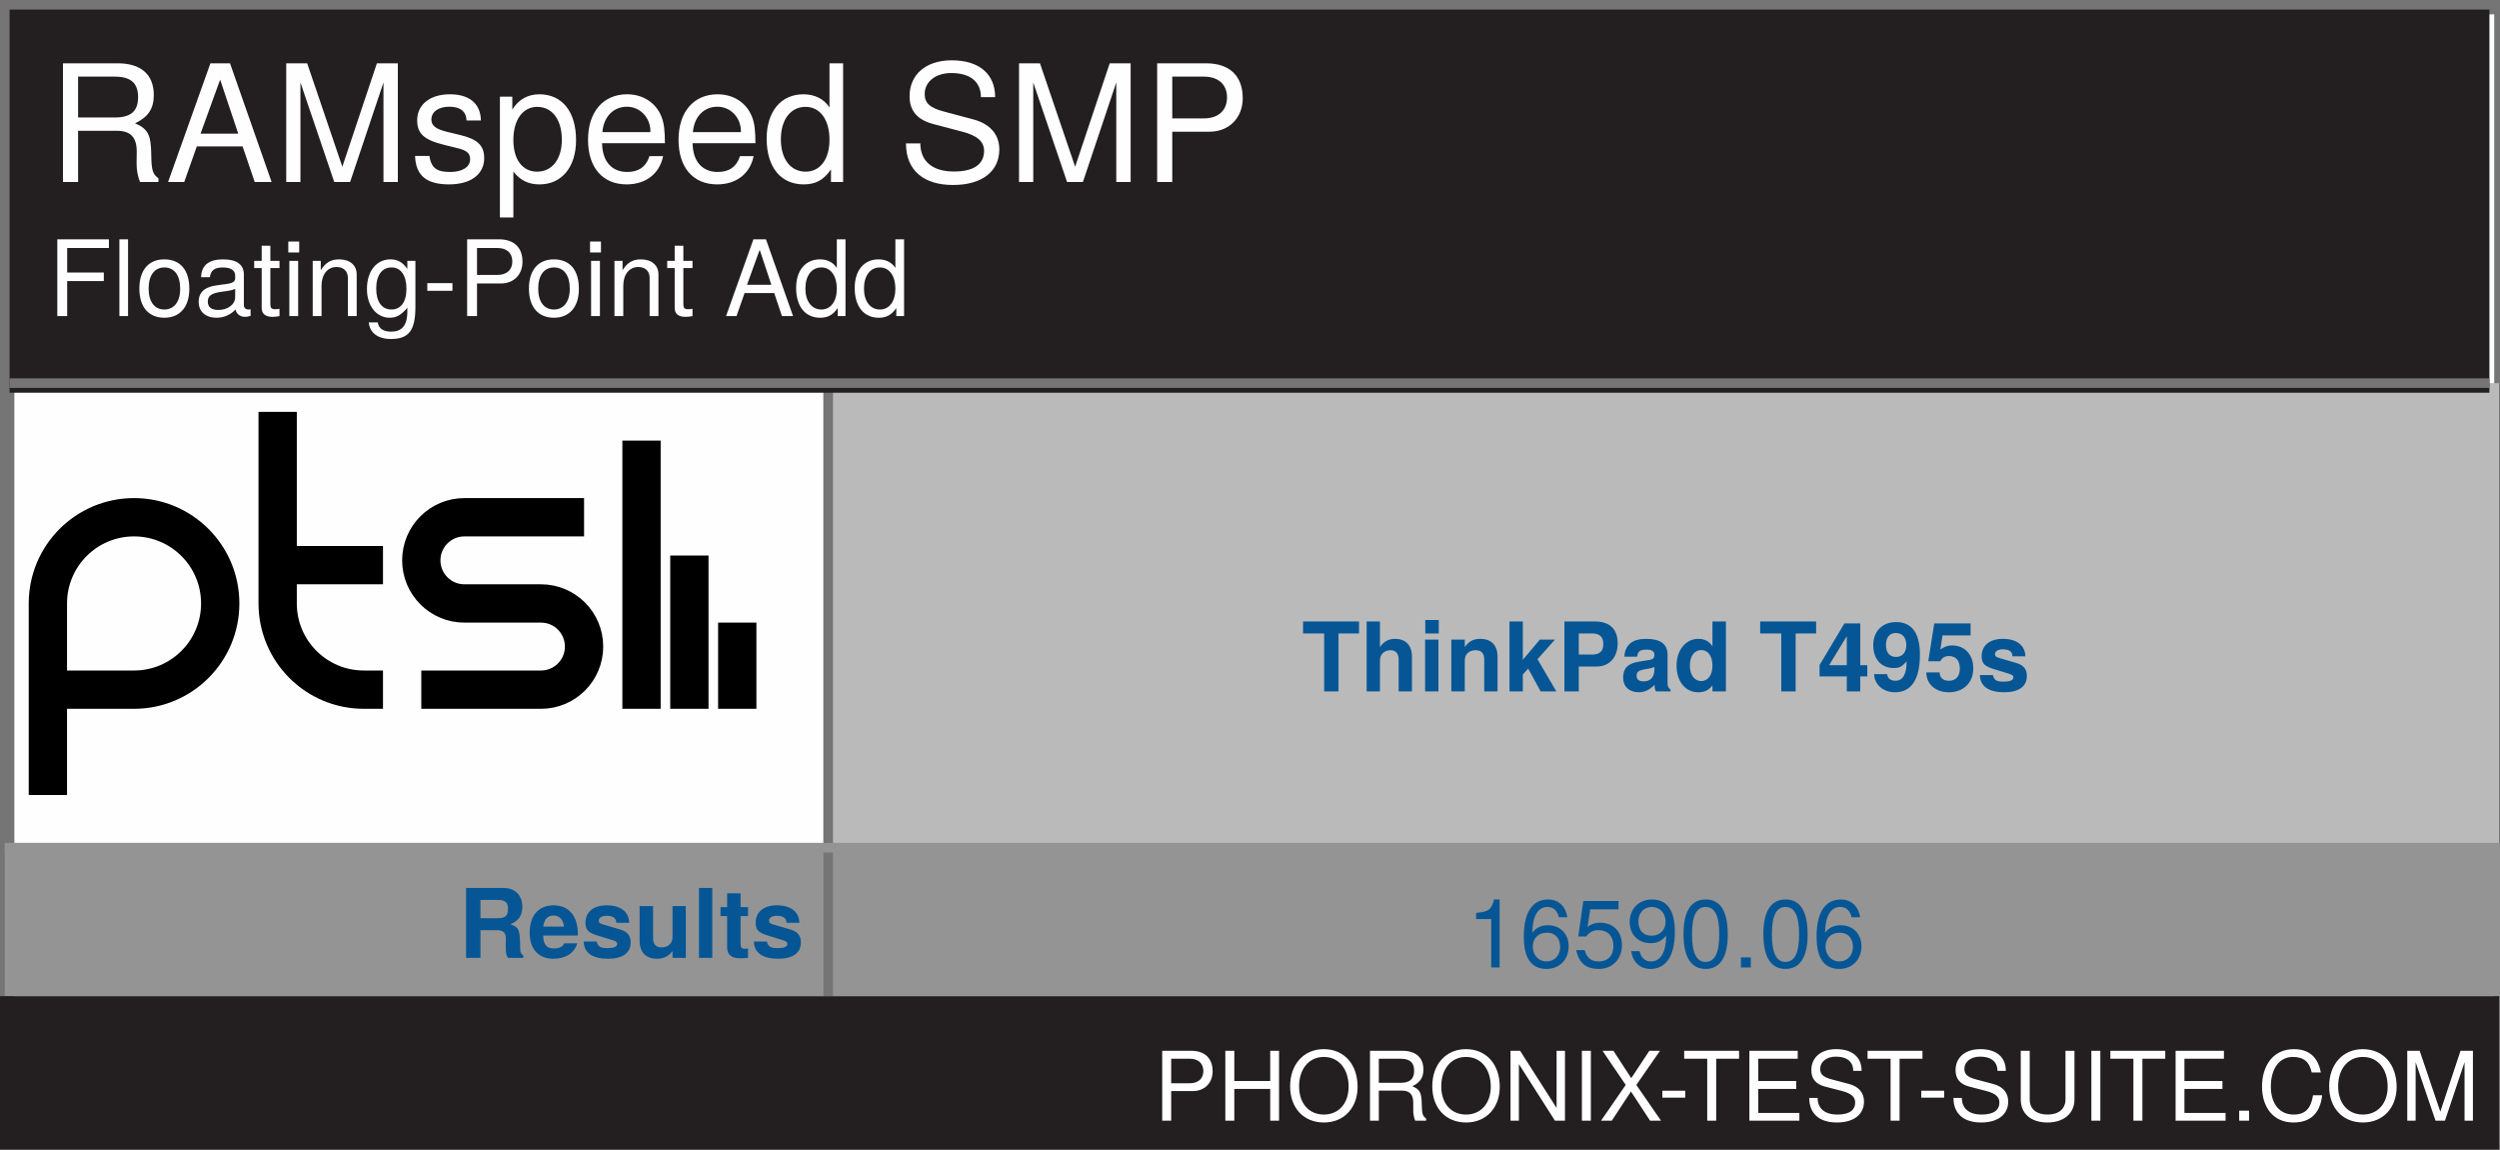
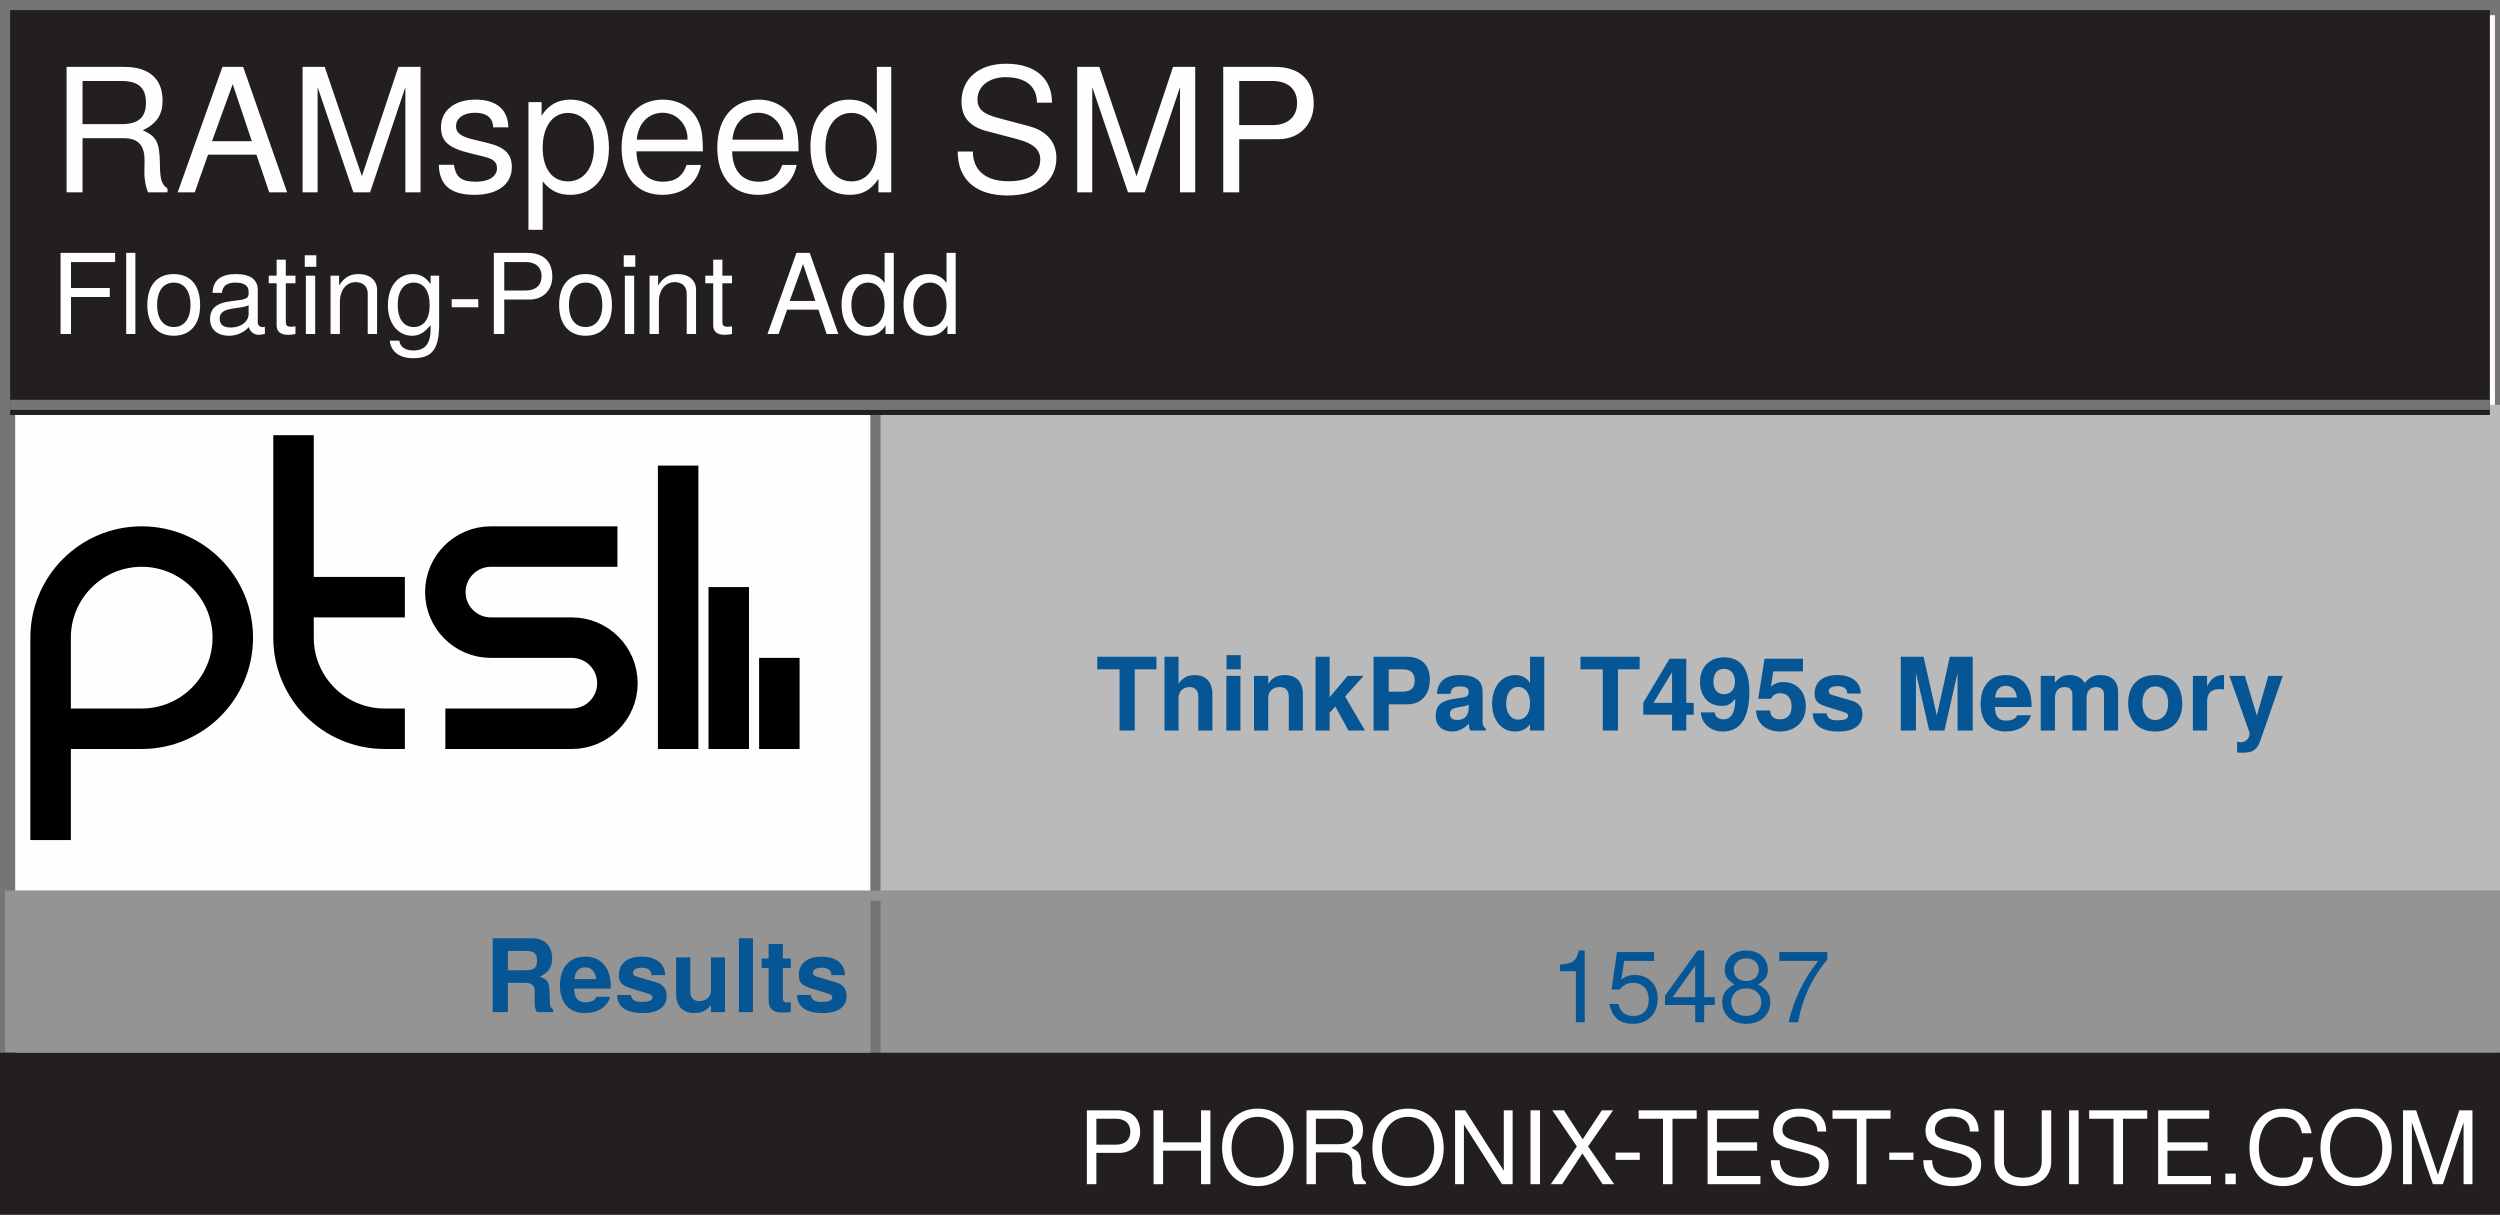
- <svg xmlns="http://www.w3.org/2000/svg" xmlns:xlink="http://www.w3.org/1999/xlink" version="1.1" font-family="sans-serif, droid-sans, helvetica, verdana, tahoma" viewbox="0 0 261 120" width="261" height="120" preserveAspectRatio="xMinYMin meet">
-   <rect x="0" y="0" width="261" height="120" fill="#FEFEFE" stroke="#757575" stroke-width="2" />
-   <rect x="1" y="1" width="260" height="119" fill="#FEFEFE" stroke="#757575" stroke-width="1" />
+ <svg xmlns="http://www.w3.org/2000/svg" xmlns:xlink="http://www.w3.org/1999/xlink" version="1.1" font-family="sans-serif, droid-sans, helvetica, verdana, tahoma" viewbox="0 0 247 120" width="247" height="120" preserveAspectRatio="xMinYMin meet">
+   <rect x="0" y="0" width="247" height="120" fill="#FEFEFE" stroke="#757575" stroke-width="2" />
+   <rect x="1" y="1" width="246" height="119" fill="#FEFEFE" stroke="#757575" stroke-width="1" />
  <path d="m74 22v9m-5-16v16m-5-28v28m-23-2h12.5c2.485 0 4.5-2.015 4.5-4.5s-2.015-4.5-4.5-4.5h-8c-2.485 0-4.5-2.015-4.5-4.5s2.015-4.5 4.5-4.5h12.5m-21 5h-11m11 13h-2c-4.971 0-9-4.029-9-9v-20m-24 40v-20c0-4.971 4.029-9 9-9 4.971 0 9 4.029 9 9s-4.029 9-9 9h-9" stroke="#000000" stroke-width="4" fill="none" transform="translate(3,43)" />
-   <line x1="86" y1="72" x2="261" y2="72" stroke="#BABABA" stroke-width="64" stroke-dasharray="175,175" />
-   <line x1="131" y1="88" x2="131" y2="104" stroke="#949494" stroke-width="261" stroke-dasharray="16,16" />
-   <line x1="86" y1="72" x2="261" y2="72" stroke="#757575" stroke-width="64" stroke-dasharray="1,174" />
-   <rect x="1" y="1" width="259" height="40" fill="#231f20" />
+   <line x1="86" y1="72" x2="247" y2="72" stroke="#BABABA" stroke-width="64" stroke-dasharray="161,161" />
+   <line x1="124" y1="88" x2="124" y2="104" stroke="#949494" stroke-width="247" stroke-dasharray="16,16" />
+   <line x1="86" y1="72" x2="247" y2="72" stroke="#757575" stroke-width="64" stroke-dasharray="1,160" />
+   <rect x="1" y="1" width="245" height="40" fill="#231f20" />
  <text x="5" y="19" font-size="17" fill="#FEFEFE" text-anchor="start">RAMspeed SMP</text>
  <text x="5" y="33" font-size="11" fill="#FEFEFE" text-anchor="start">Floating-Point Add</text>
-   <line x1="1" y1="40" x2="260" y2="40" stroke="#757575" stroke-width="1" />
+   <line x1="1" y1="40" x2="246" y2="40" stroke="#757575" stroke-width="1" />
  <g font-size="10" font-weight="bold" fill="#065695" text-anchor="end">
    <text x="84" y="100">Results</text>
  </g>
  <g font-size="10" fill="#065695" font-weight="bold" text-anchor="middle" dominant-baseline="text-before-edge">
-     <text x="174" y="64">ThinkPad T495s</text>
+     <text x="167" y="64">ThinkPad T495s Memory</text>
  </g>
  <g fill="#BABABA" />
  <g text-anchor="middle" font-size="10" fill="#065695">
-     <text x="174" y="101">16590.06</text>
+     <text x="167" y="101">15487</text>
  </g>
-   <line x1="131" y1="88" x2="131" y2="104" stroke="#949494" stroke-width="261" stroke-dasharray="1,15" />
-   <rect x="0" y="104" width="261" height="16" fill="#231f20" />
+   <line x1="124" y1="88" x2="124" y2="104" stroke="#949494" stroke-width="247" stroke-dasharray="1,15" />
+   <rect x="0" y="104" width="247" height="16" fill="#231f20" />
  <a xlink:href="https://www.phoronix-test-suite.com/" xlink:show="new">
-     <text x="259" y="117" font-size="10" fill="#FFFFFF" text-anchor="end" xlink:show="new">PHORONIX-TEST-SUITE.COM</text>
+     <text x="245" y="117" font-size="10" fill="#FFFFFF" text-anchor="end" xlink:show="new">PHORONIX-TEST-SUITE.COM</text>
  </a>
</svg>
